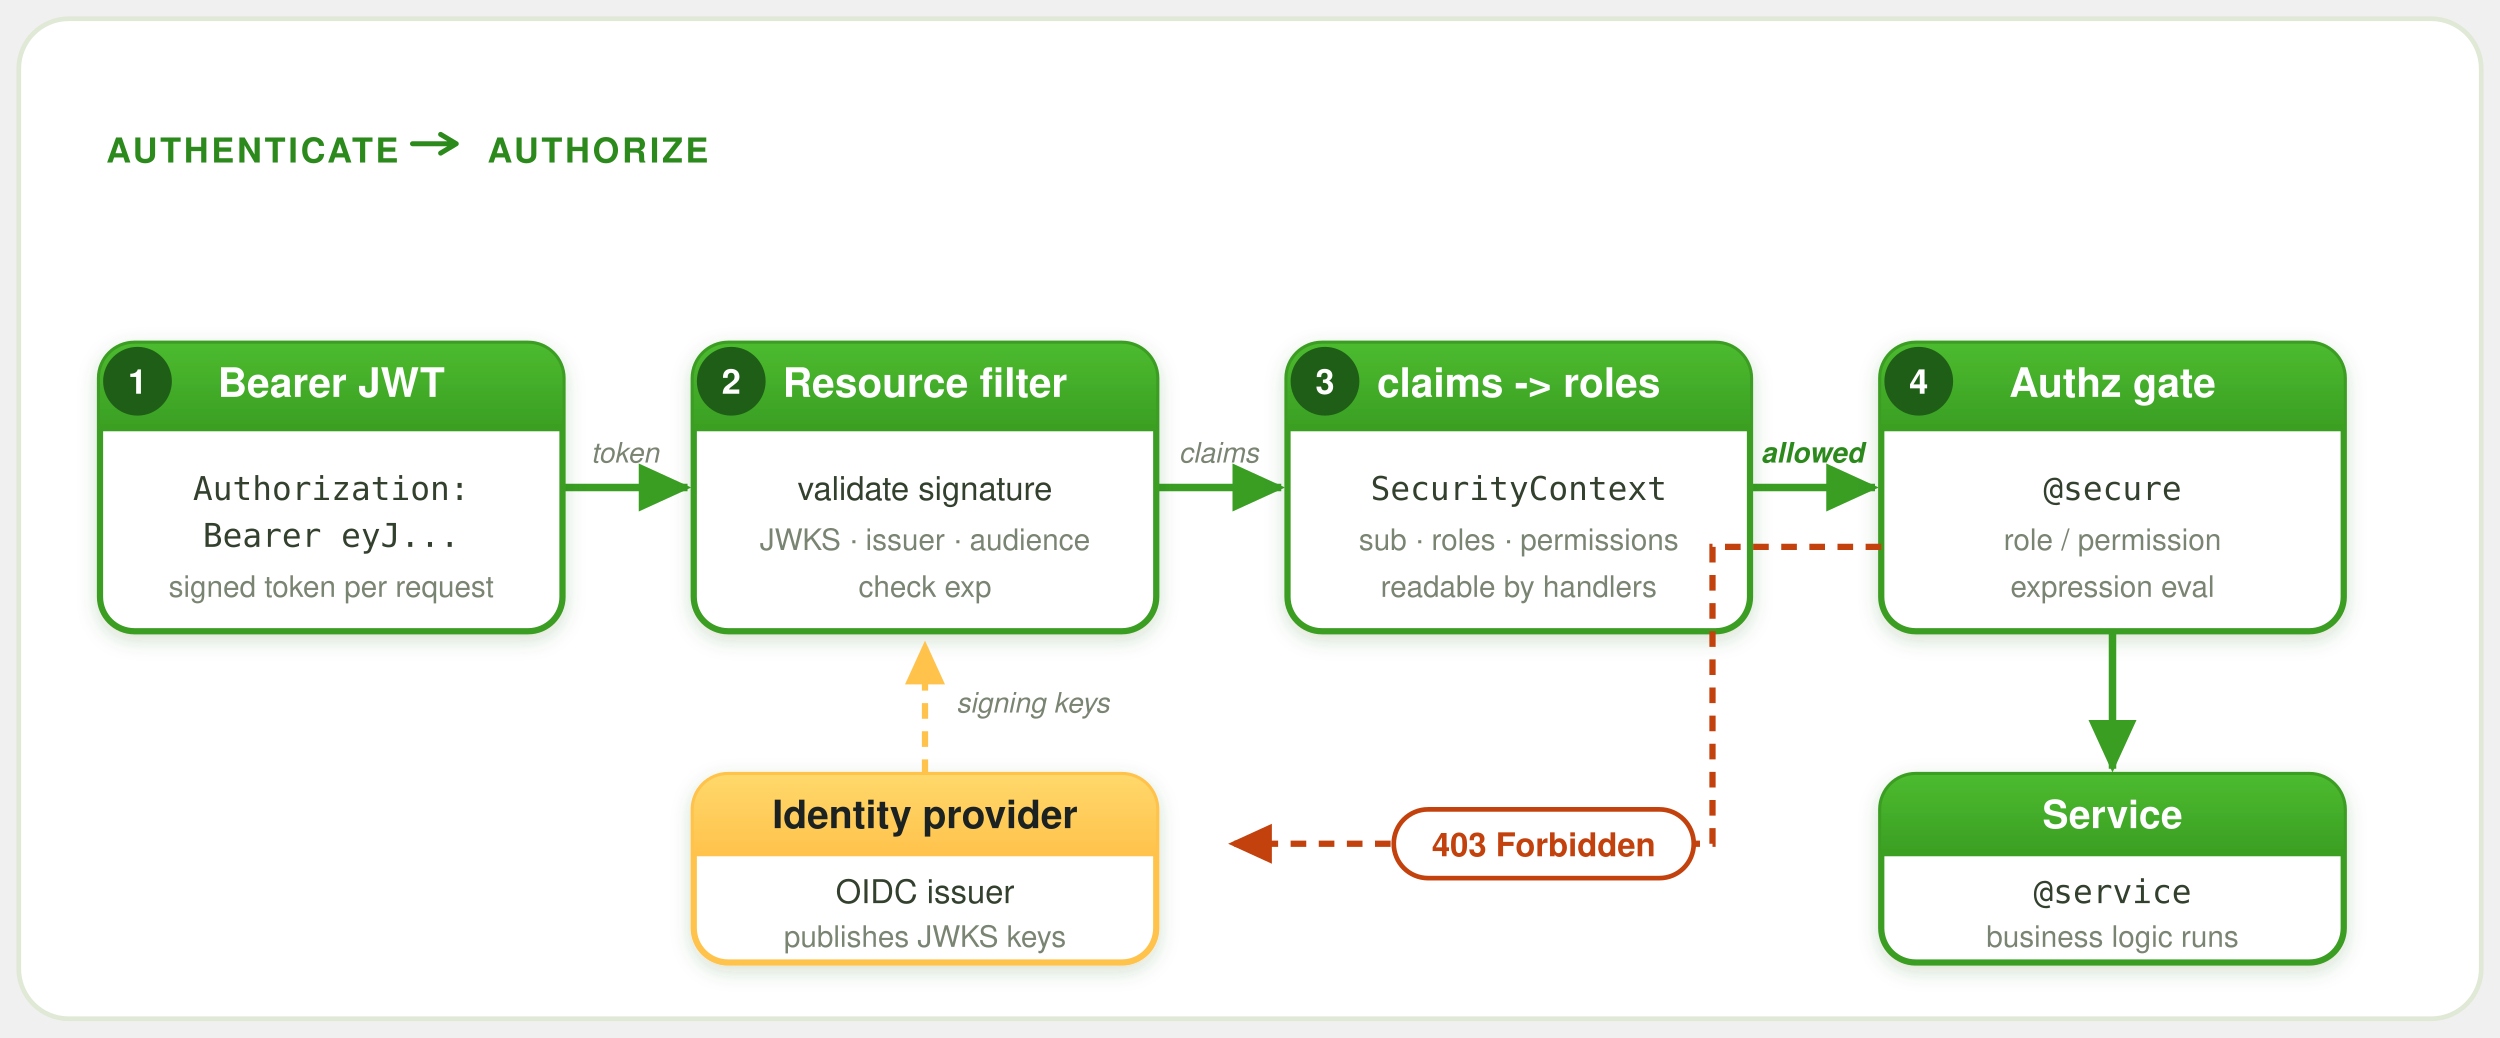
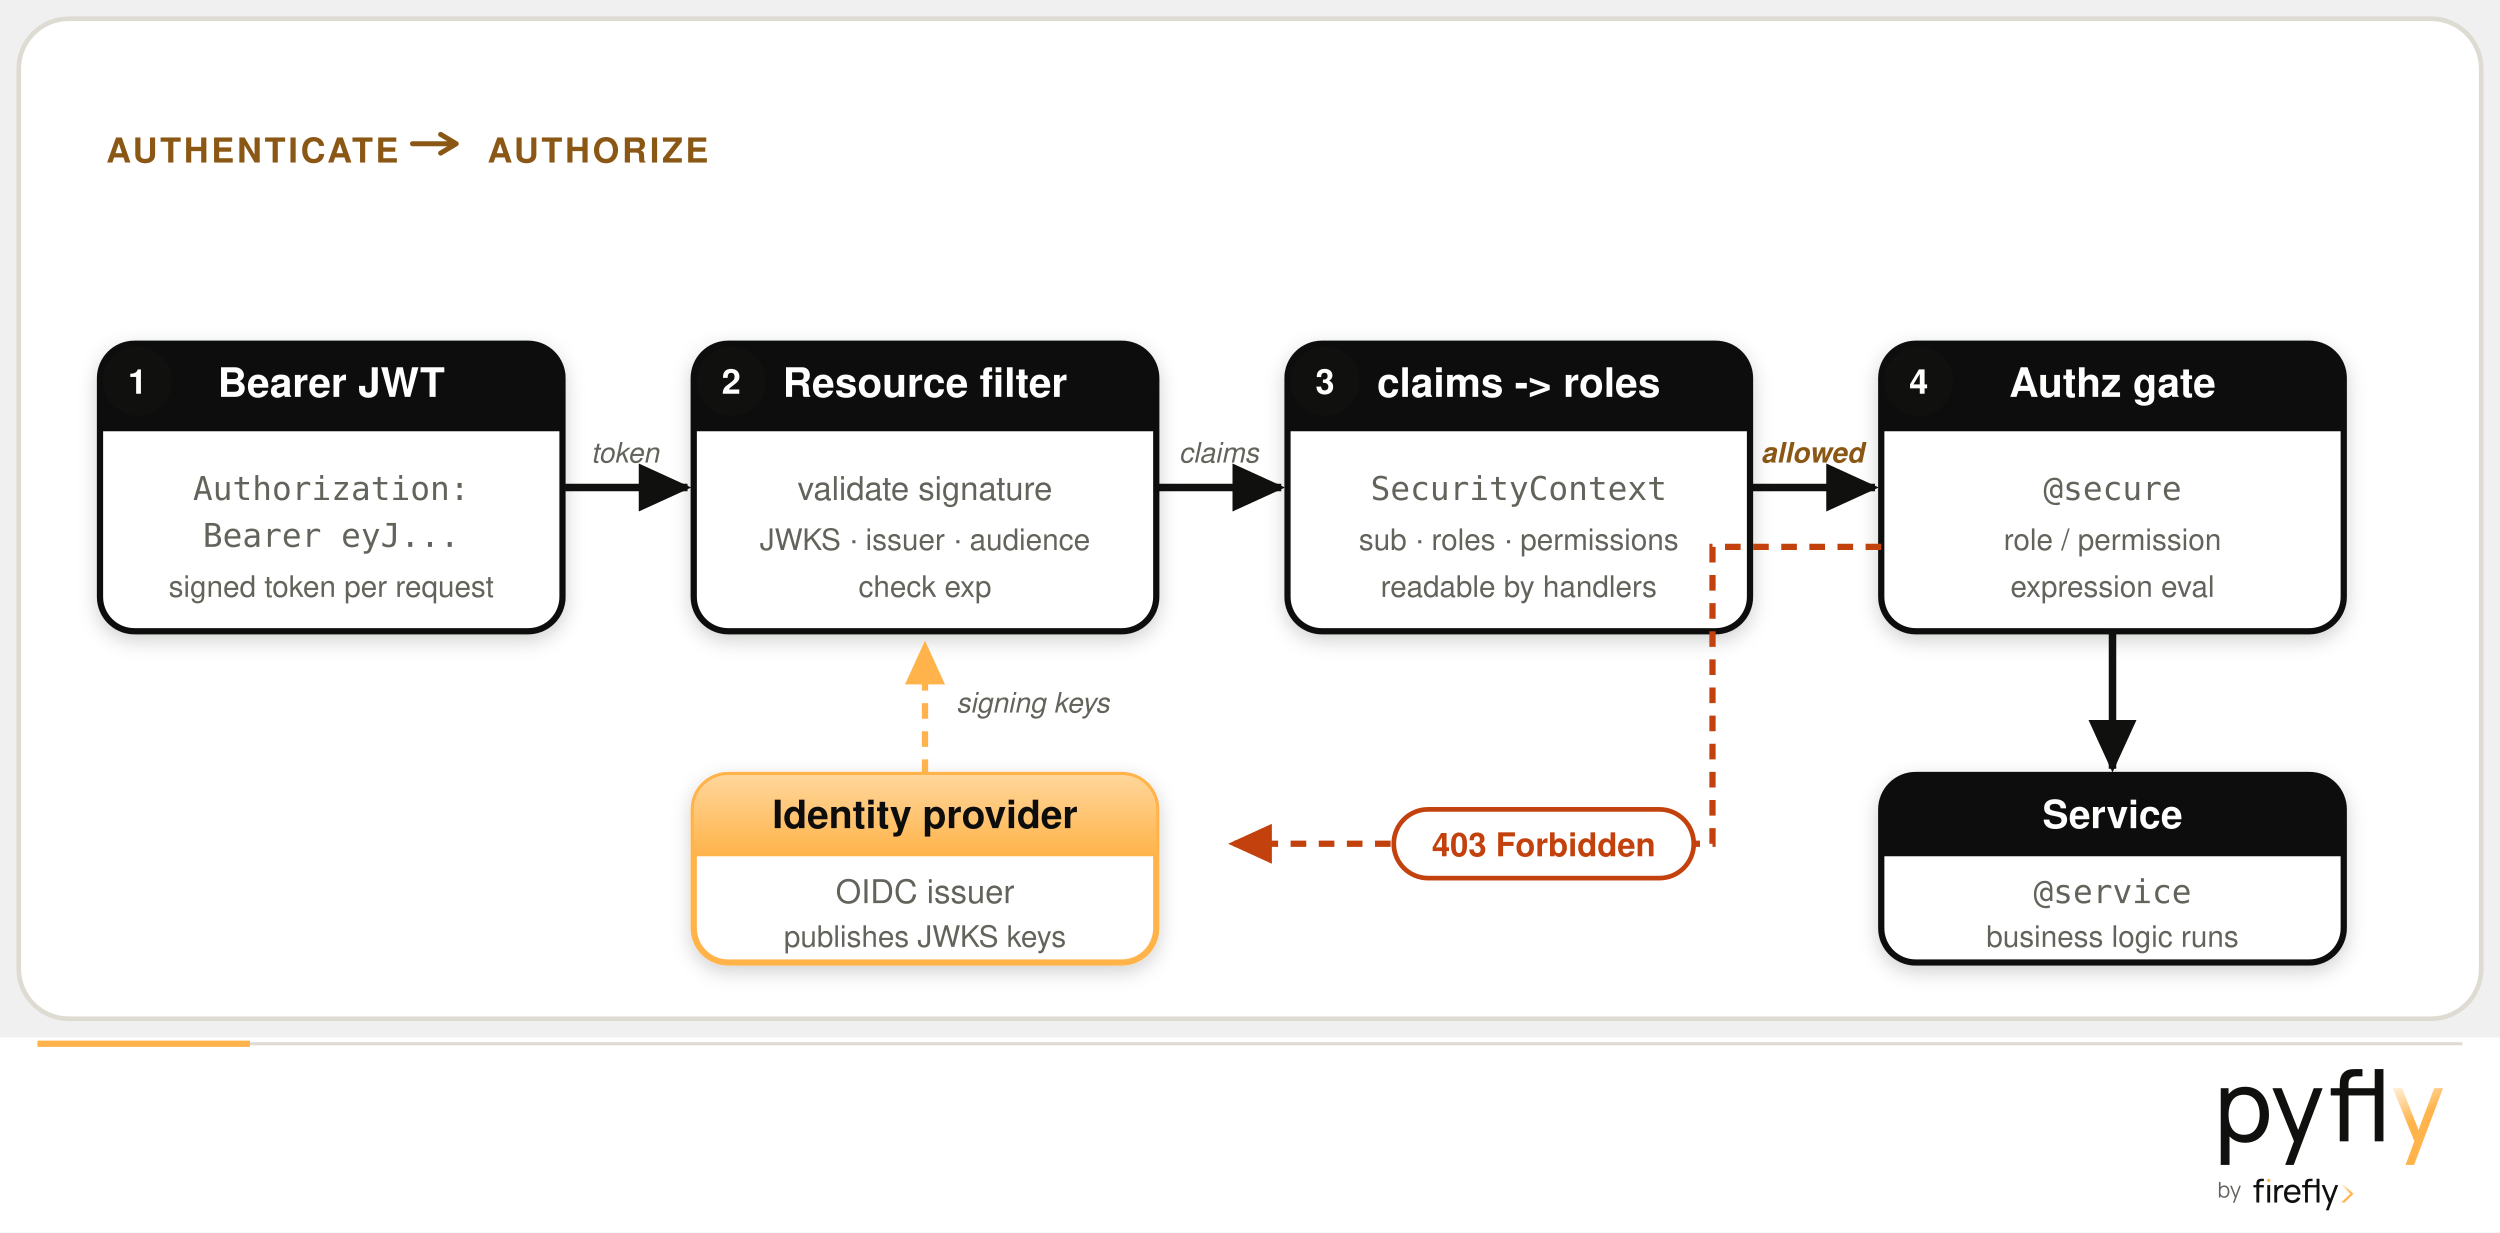
- <svg xmlns="http://www.w3.org/2000/svg" viewBox="0 0 800 332" role="img" aria-label="Security flow: a bearer JWT is validated by the resource-server filter against JWKS, issuer and audience; claims are mapped to roles in the SecurityContext; the authorization gate then allows the call into the Service or returns 403 Forbidden" font-family="-apple-system,Segoe UI,Helvetica,Arial,sans-serif">
+ <svg xmlns="http://www.w3.org/2000/svg" viewBox="0 0 800 394.4" role="img" aria-label="Security flow: a bearer JWT is validated by the resource-server filter against JWKS, issuer and audience; claims are mapped to roles in the SecurityContext; the authorization gate then allows the call into the Service or returns 403 Forbidden" font-family="-apple-system,Segoe UI,Helvetica,Arial,sans-serif" data-original-view-box="0 0 800 332">
  <defs>
    <linearGradient id="sec-head" x1="0" y1="0" x2="0" y2="1">
-       <stop offset="0" stop-color="#4cbb2f" />
-       <stop offset="1" stop-color="#3a9e23" />
+       <stop offset="0" stop-color="#10110f" />
+       <stop offset="1" stop-color="#10110f" />
    </linearGradient>
    <linearGradient id="sec-head-amber" x1="0" y1="0" x2="0" y2="1">
-       <stop offset="0" stop-color="#ffd86b" />
-       <stop offset="1" stop-color="#ffc24b" />
+       <stop offset="0" stop-color="#ffd69a" />
+       <stop offset="1" stop-color="#ffb34a" />
    </linearGradient>
    <marker id="sec-fwd" markerWidth="9" markerHeight="9" refX="6.5" refY="3.2" orient="auto">
-       <path d="M0 0L7 3.2L0 6.4Z" fill="#3a9e23" />
+       <path d="M0 0L7 3.2L0 6.4Z" fill="#10110f" />
    </marker>
    <marker id="sec-amb" markerWidth="9" markerHeight="9" refX="6.5" refY="3.2" orient="auto">
-       <path d="M0 0L7 3.2L0 6.4Z" fill="#ffc24b" />
+       <path d="M0 0L7 3.2L0 6.4Z" fill="#ffb34a" />
    </marker>
    <marker id="sec-warn" markerWidth="9" markerHeight="9" refX="6.5" refY="3.2" orient="auto">
      <path d="M0 0L7 3.2L0 6.4Z" fill="#c2410c" />
    </marker>
    <filter id="sec-sh" x="-20%" y="-20%" width="140%" height="160%">
-       <feDropShadow dx="0" dy="2" stdDeviation="3" flood-color="#1f5e16" flood-opacity="0.18" />
+       <feDropShadow dx="0" dy="2" stdDeviation="3" flood-color="#10110f" flood-opacity="0.18" />
    </filter>
  </defs>
-   <rect x="6" y="6" width="788" height="320" rx="16" fill="#ffffff" stroke="#e0e8d6" stroke-width="1.5" />
-   <text x="34" y="52" fill="#2c8a1c" font-size="11" font-weight="700" letter-spacing="0.08em">AUTHENTICATE</text>
-   <path d="M132 46 L146 46 M141 43 L146 46 L141 49" fill="none" stroke="#2c8a1c" stroke-width="1.6" stroke-linecap="round" stroke-linejoin="round" />
-   <text x="156" y="52" fill="#2c8a1c" font-size="11" font-weight="700" letter-spacing="0.08em">AUTHORIZE</text>
-   <line x1="180" y1="156" x2="220" y2="156" stroke="#3a9e23" stroke-width="2.4" marker-end="url(#sec-fwd)" />
-   <line x1="370" y1="156" x2="410" y2="156" stroke="#3a9e23" stroke-width="2.4" marker-end="url(#sec-fwd)" />
-   <line x1="560" y1="156" x2="600" y2="156" stroke="#3a9e23" stroke-width="2.4" marker-end="url(#sec-fwd)" />
-   <text x="200" y="148" text-anchor="middle" fill="#7a8472" font-size="9" font-style="italic">token</text>
-   <text x="390" y="148" text-anchor="middle" fill="#7a8472" font-size="9" font-style="italic">claims</text>
-   <text x="580" y="148" text-anchor="middle" fill="#2c8a1c" font-size="9" font-weight="700" font-style="italic">allowed</text>
+   <rect x="6" y="6" width="788" height="320" rx="16" fill="#ffffff" stroke="#dedbd2" stroke-width="1.5" />
+   <text x="34" y="52" fill="#8a5714" font-size="11" font-weight="700" letter-spacing="0.08em">AUTHENTICATE</text>
+   <path d="M132 46 L146 46 M141 43 L146 46 L141 49" fill="none" stroke="#8a5714" stroke-width="1.6" stroke-linecap="round" stroke-linejoin="round" />
+   <text x="156" y="52" fill="#8a5714" font-size="11" font-weight="700" letter-spacing="0.08em">AUTHORIZE</text>
+   <line x1="180" y1="156" x2="220" y2="156" stroke="#10110f" stroke-width="2.4" marker-end="url(#sec-fwd)" />
+   <line x1="370" y1="156" x2="410" y2="156" stroke="#10110f" stroke-width="2.4" marker-end="url(#sec-fwd)" />
+   <line x1="560" y1="156" x2="600" y2="156" stroke="#10110f" stroke-width="2.4" marker-end="url(#sec-fwd)" />
+   <text x="200" y="148" text-anchor="middle" fill="#62645b" font-size="9" font-style="italic">token</text>
+   <text x="390" y="148" text-anchor="middle" fill="#62645b" font-size="9" font-style="italic">claims</text>
+   <text x="580" y="148" text-anchor="middle" fill="#8a5714" font-size="9" font-weight="700" font-style="italic">allowed</text>
  <g filter="url(#sec-sh)">
-     <rect x="32" y="110" width="148" height="92" rx="11" fill="#ffffff" stroke="#3a9e23" stroke-width="2" />
-     <path d="M32 121a11 11 0 0 1 11-11h126a11 11 0 0 1 11 11v17H32Z" fill="url(#sec-head)" />
+     <rect x="32" y="110" width="148" height="92" rx="11" fill="#ffffff" stroke="#10110f" stroke-width="2" />
+     <path d="M32 121a11 11 0 0 1 11-11h126a11 11 0 0 1 11 11v17H32Z" fill="#10110f" />
    <text x="106" y="127" text-anchor="middle" fill="#ffffff" font-size="13" font-weight="700">Bearer JWT</text>
  </g>
-   <text x="106" y="160" text-anchor="middle" fill="#33402e" font-size="10.5" font-family="ui-monospace,Menlo,monospace">Authorization:</text>
-   <text x="106" y="175" text-anchor="middle" fill="#33402e" font-size="10.5" font-family="ui-monospace,Menlo,monospace">Bearer eyJ...</text>
-   <text x="106" y="191" text-anchor="middle" fill="#7a8472" font-size="9.5">signed token per request</text>
-   <circle cx="44" cy="122" r="11" fill="#1f5e16" />
+   <text x="106" y="160" text-anchor="middle" fill="#62645b" font-size="10.5" font-family="ui-monospace,Menlo,monospace">Authorization:</text>
+   <text x="106" y="175" text-anchor="middle" fill="#62645b" font-size="10.5" font-family="ui-monospace,Menlo,monospace">Bearer eyJ...</text>
+   <text x="106" y="191" text-anchor="middle" fill="#62645b" font-size="9.5">signed token per request</text>
+   <circle cx="44" cy="122" r="11" fill="#10110f" />
  <text x="44" y="126" text-anchor="middle" fill="#fff" font-size="11" font-weight="700">1</text>
  <g filter="url(#sec-sh)">
-     <rect x="222" y="110" width="148" height="92" rx="11" fill="#ffffff" stroke="#3a9e23" stroke-width="2" />
-     <path d="M222 121a11 11 0 0 1 11-11h126a11 11 0 0 1 11 11v17H222Z" fill="url(#sec-head)" />
+     <rect x="222" y="110" width="148" height="92" rx="11" fill="#ffffff" stroke="#10110f" stroke-width="2" />
+     <path d="M222 121a11 11 0 0 1 11-11h126a11 11 0 0 1 11 11v17H222Z" fill="#10110f" />
    <text x="296" y="127" text-anchor="middle" fill="#ffffff" font-size="13" font-weight="700">Resource filter</text>
  </g>
-   <text x="296" y="160" text-anchor="middle" fill="#33402e" font-size="10.5">validate signature</text>
-   <text x="296" y="176" text-anchor="middle" fill="#7a8472" font-size="9.5">JWKS · issuer · audience</text>
-   <text x="296" y="191" text-anchor="middle" fill="#7a8472" font-size="9.5">check exp</text>
-   <circle cx="234" cy="122" r="11" fill="#1f5e16" />
+   <text x="296" y="160" text-anchor="middle" fill="#62645b" font-size="10.5">validate signature</text>
+   <text x="296" y="176" text-anchor="middle" fill="#62645b" font-size="9.5">JWKS · issuer · audience</text>
+   <text x="296" y="191" text-anchor="middle" fill="#62645b" font-size="9.5">check exp</text>
+   <circle cx="234" cy="122" r="11" fill="#10110f" />
  <text x="234" y="126" text-anchor="middle" fill="#fff" font-size="11" font-weight="700">2</text>
  <g filter="url(#sec-sh)">
-     <rect x="412" y="110" width="148" height="92" rx="11" fill="#ffffff" stroke="#3a9e23" stroke-width="2" />
-     <path d="M412 121a11 11 0 0 1 11-11h126a11 11 0 0 1 11 11v17H412Z" fill="url(#sec-head)" />
+     <rect x="412" y="110" width="148" height="92" rx="11" fill="#ffffff" stroke="#10110f" stroke-width="2" />
+     <path d="M412 121a11 11 0 0 1 11-11h126a11 11 0 0 1 11 11v17H412Z" fill="#10110f" />
    <text x="486" y="127" text-anchor="middle" fill="#ffffff" font-size="13" font-weight="700">claims -&gt; roles</text>
  </g>
-   <text x="486" y="160" text-anchor="middle" fill="#33402e" font-size="10.5" font-family="ui-monospace,Menlo,monospace">SecurityContext</text>
-   <text x="486" y="176" text-anchor="middle" fill="#7a8472" font-size="9.5">sub · roles · permissions</text>
-   <text x="486" y="191" text-anchor="middle" fill="#7a8472" font-size="9.5">readable by handlers</text>
-   <circle cx="424" cy="122" r="11" fill="#1f5e16" />
+   <text x="486" y="160" text-anchor="middle" fill="#62645b" font-size="10.5" font-family="ui-monospace,Menlo,monospace">SecurityContext</text>
+   <text x="486" y="176" text-anchor="middle" fill="#62645b" font-size="9.5">sub · roles · permissions</text>
+   <text x="486" y="191" text-anchor="middle" fill="#62645b" font-size="9.5">readable by handlers</text>
+   <circle cx="424" cy="122" r="11" fill="#10110f" />
  <text x="424" y="126" text-anchor="middle" fill="#fff" font-size="11" font-weight="700">3</text>
  <g filter="url(#sec-sh)">
-     <rect x="602" y="110" width="148" height="92" rx="11" fill="#ffffff" stroke="#3a9e23" stroke-width="2" />
-     <path d="M602 121a11 11 0 0 1 11-11h126a11 11 0 0 1 11 11v17H602Z" fill="url(#sec-head)" />
+     <rect x="602" y="110" width="148" height="92" rx="11" fill="#ffffff" stroke="#10110f" stroke-width="2" />
+     <path d="M602 121a11 11 0 0 1 11-11h126a11 11 0 0 1 11 11v17H602Z" fill="#10110f" />
    <text x="676" y="127" text-anchor="middle" fill="#ffffff" font-size="13" font-weight="700">Authz gate</text>
  </g>
-   <text x="676" y="160" text-anchor="middle" fill="#33402e" font-size="10.5" font-family="ui-monospace,Menlo,monospace">@secure</text>
-   <text x="676" y="176" text-anchor="middle" fill="#7a8472" font-size="9.5">role / permission</text>
-   <text x="676" y="191" text-anchor="middle" fill="#7a8472" font-size="9.5">expression eval</text>
-   <circle cx="614" cy="122" r="11" fill="#1f5e16" />
+   <text x="676" y="160" text-anchor="middle" fill="#62645b" font-size="10.5" font-family="ui-monospace,Menlo,monospace">@secure</text>
+   <text x="676" y="176" text-anchor="middle" fill="#62645b" font-size="9.5">role / permission</text>
+   <text x="676" y="191" text-anchor="middle" fill="#62645b" font-size="9.5">expression eval</text>
+   <circle cx="614" cy="122" r="11" fill="#10110f" />
  <text x="614" y="126" text-anchor="middle" fill="#fff" font-size="11" font-weight="700">4</text>
  <g filter="url(#sec-sh)">
-     <rect x="222" y="248" width="148" height="60" rx="11" fill="#ffffff" stroke="#ffc24b" stroke-width="2" />
+     <rect x="222" y="248" width="148" height="60" rx="11" fill="#ffffff" stroke="#ffb34a" stroke-width="2" />
    <path d="M222 259a11 11 0 0 1 11-11h126a11 11 0 0 1 11 11v15H222Z" fill="url(#sec-head-amber)" />
-     <text x="296" y="265" text-anchor="middle" fill="#1c2420" font-size="12.5" font-weight="700">Identity provider</text>
+     <text x="296" y="265" text-anchor="middle" fill="#10110f" font-size="12.5" font-weight="700">Identity provider</text>
  </g>
-   <text x="296" y="289" text-anchor="middle" fill="#33402e" font-size="10.5">OIDC issuer</text>
-   <text x="296" y="303" text-anchor="middle" fill="#7a8472" font-size="9.5">publishes JWKS keys</text>
-   <line x1="296" y1="248" x2="296" y2="206" stroke="#ffc24b" stroke-width="2" stroke-dasharray="5,4" marker-end="url(#sec-amb)" />
-   <text x="306" y="228" fill="#7a8472" font-size="9" font-style="italic">signing keys</text>
+   <text x="296" y="289" text-anchor="middle" fill="#62645b" font-size="10.5">OIDC issuer</text>
+   <text x="296" y="303" text-anchor="middle" fill="#62645b" font-size="9.5">publishes JWKS keys</text>
+   <line x1="296" y1="248" x2="296" y2="206" stroke="#ffb34a" stroke-width="2" stroke-dasharray="5,4" marker-end="url(#sec-amb)" />
+   <text x="306" y="228" fill="#62645b" font-size="9" font-style="italic">signing keys</text>
  <g filter="url(#sec-sh)">
-     <rect x="602" y="248" width="148" height="60" rx="11" fill="#ffffff" stroke="#3a9e23" stroke-width="2" />
-     <path d="M602 259a11 11 0 0 1 11-11h126a11 11 0 0 1 11 11v15H602Z" fill="url(#sec-head)" />
+     <rect x="602" y="248" width="148" height="60" rx="11" fill="#ffffff" stroke="#10110f" stroke-width="2" />
+     <path d="M602 259a11 11 0 0 1 11-11h126a11 11 0 0 1 11 11v15H602Z" fill="#10110f" />
    <text x="676" y="265" text-anchor="middle" fill="#ffffff" font-size="12.5" font-weight="700">Service</text>
  </g>
-   <text x="676" y="289" text-anchor="middle" fill="#33402e" font-size="10.5" font-family="ui-monospace,Menlo,monospace">@service</text>
-   <text x="676" y="303" text-anchor="middle" fill="#7a8472" font-size="9.5">business logic runs</text>
-   <line x1="676" y1="202" x2="676" y2="246" stroke="#3a9e23" stroke-width="2.4" marker-end="url(#sec-fwd)" />
+   <text x="676" y="289" text-anchor="middle" fill="#62645b" font-size="10.5" font-family="ui-monospace,Menlo,monospace">@service</text>
+   <text x="676" y="303" text-anchor="middle" fill="#62645b" font-size="9.5">business logic runs</text>
+   <line x1="676" y1="202" x2="676" y2="246" stroke="#10110f" stroke-width="2.4" marker-end="url(#sec-fwd)" />
  <path d="M602 175 L548 175 L548 270 L394 270" fill="none" stroke="#c2410c" stroke-width="2" stroke-dasharray="5,4" marker-end="url(#sec-warn)" />
  <rect x="446" y="259" width="96" height="22" rx="11" fill="#ffffff" stroke="#c2410c" stroke-width="1.5" />
  <text x="494" y="274" text-anchor="middle" fill="#c2410c" font-size="10.5" font-weight="700">403 Forbidden</text>
+   <g data-framework-brand="2026-10-08" aria-hidden="true">
+     <rect x="0" y="332" width="800" height="62.4" fill="#ffffff" />
+     <path d="M12 334H788" stroke="#dedbd2" stroke-width="1" />
+     <path d="M12 334H80" stroke="#ffb34a" stroke-width="2" />
+     <svg width="84.05" height="54.4" viewBox="0 0 373.88 242" x="703.95" y="336.0" aria-hidden="true">
+       <g fill="#10110f" transform="translate(20 130) scale(0.07 -0.07)">
+         <g transform="translate(0 0)">
+           <path d="M636 -30Q484 -30 380 46Q346 70 318 100L318 -480L139 -480L139 1080L298 1080L298 960Q334 1003 381 1036Q485 1110 637 1110Q787 1110 895.5 1035.5Q1004 961 1062 832Q1120 703 1120 541Q1120 379 1062 250Q1004 121 895.5 45.5Q787 -30 636 -30ZM614 133Q721 133 791 187Q861 241 896 333.5Q931 426 931 541Q931 655 896.5 747Q862 839 790.5 893Q719 947 609 947Q504 947 435 895.5Q366 844 332 752.5Q298 661 298 541Q298 423 331.5 330.5Q365 238 435 185.5Q505 133 614 133Z" />
+         </g>
+         <g transform="translate(1160 0)">
+           <path d="M290 -480L468 4L30 1080L217 1080L554 230L870 1080L1051 1080L463 -480Z" />
+         </g>
+         <g transform="translate(2316 0)">
+           <path d="M243 0L243 933L60 933L60 1080L243 1080L243 1139Q243 1181 247 1224.5Q251 1268 265 1309.5Q279 1351 311 1386Q348 1427 392 1444.5Q436 1462 481.5 1466Q527 1470 568 1470L705 1470L705 1322L578 1322Q499 1322 460 1283.5Q421 1245 421 1167L421 1080L954 1080L954 1470L1132 1470L1132 0L954 0L954 933L421 933L421 0Z" />
+         </g>
+         <g transform="translate(3608 0)">
+           <g data-family-terminal="trail-y">
+             <defs>
+               <linearGradient id="brand-f170ceaa4f-logo-family-pyfly-20-130-140" gradientUnits="userSpaceOnUse" x1="30" y1="1080" x2="554" y2="230">
+                 <stop offset="0" stop-color="#ffb34a" stop-opacity="0.2" />
+                 <stop offset="0.8" stop-color="#ffb34a" stop-opacity="1" />
+               </linearGradient>
+             </defs>
+             <path d="M290 -480L468 4L30 1080L217 1080L554 230L870 1080L1051 1080L463 -480Z" fill="url(#brand-f170ceaa4f-logo-family-pyfly-20-130-140)" />
+           </g>
+         </g>
+       </g>
+       <g fill="#62645b" transform="translate(25 210) scale(0.0155 -0.0155)">
+         <path d="M625 -30Q476 -30 373 46Q314 89 271 150L271 0L139 0L139 1440L287 1440L287 953Q325 1001 375 1036Q479 1110 631 1110Q779 1110 885 1035Q991 960 1047.5 831Q1104 702 1104 541Q1104 379 1047 250Q990 121 883 45.5Q776 -30 625 -30ZM610 107Q723 107 798 164Q873 221 910.5 319.5Q948 418 948 541Q948 663 911 761Q874 859 798.5 916Q723 973 607 973Q494 973 419.5 918Q345 863 308 765.5Q271 668 271 541Q271 416 308 317.5Q345 219 420 163Q495 107 610 107Z" transform="translate(0 0)" />
+         <path d="M294 -480L472 3L33 1080L189 1080L544 192L871 1080L1021 1080L441 -480Z" transform="translate(1131 0)" />
+       </g>
+       <svg x="76" y="183" width="143" height="45.48" viewBox="5 -148 619.4 197">
+         <defs>
+           <linearGradient id="brand-f170ceaa4f-logo-firefly-trail" gradientUnits="userSpaceOnUse" x1="567.4" y1="-108" x2="623.4" y2="-54">
+             <stop offset="0" stop-color="#ffb34a" stop-opacity="0.2" />
+             <stop offset="0.8" stop-color="#ffb34a" stop-opacity="1" />
+           </linearGradient>
+         </defs>
+         <path d="M24.3 0L24.3 -93.3L6 -93.3L6 -108L24.3 -108L24.3 -113.9Q24.3 -118.1 24.7 -122.45Q25.1 -126.8 26.5 -130.95Q27.9 -135.1 31.1 -138.6Q34.8 -142.7 39.2 -144.45Q43.6 -146.2 48.15 -146.6Q52.7 -147 56.8 -147L70.5 -147L70.5 -132.2L57.8 -132.2Q49.9 -132.2 46 -128.35Q42.1 -124.5 42.1 -116.7L42.1 -108L70.5 -108L70.5 -93.3L42.1 -93.3L42.1 0ZM91.5 0L91.5 -108L109.3 -108L109.3 0ZM134.8 0L134.8 -108L150.7 -108L150.7 -90.8Q151.8 -92.7 153.1 -94.5Q156.1 -98.7 159.9 -101.4Q164.1 -104.8 169.4 -106.6Q174.7 -108.4 180.2 -108.75Q185.7 -109.1 190.5 -108L190.5 -91.3Q184.9 -92.8 178.2 -92.1Q171.5 -91.4 165.8 -87.2Q160.6 -83.5 157.75 -78.2Q154.9 -72.9 153.8 -66.75Q152.7 -60.6 152.7 -54.2L152.7 0ZM247.3 3Q231.4 3 219.55 -4.05Q207.7 -11.1 201.1 -23.75Q194.5 -36.4 194.5 -53.3Q194.5 -71 201 -83.95Q207.5 -96.9 219.15 -103.95Q230.8 -111 246.5 -111Q262.8 -111 274.25 -103.5Q285.7 -96 291.45 -82.1Q297.2 -68.2 296.4 -49L213.6 -49Q214.6 -33.5 222 -24.4Q230.6 -13.9 246.5 -13.9Q257.2 -13.9 265.1 -18.8Q273 -23.7 277.5 -32.9L294.6 -27Q288.3 -12.7 275.65 -4.85Q263 3 247.3 3ZM277.9 -63.3Q276.5 -77.4 270.3 -85.2Q262.5 -95 247.1 -95Q230.6 -95 222 -84.4Q215.5 -76.4 213.9 -63.3ZM324.4 0L324.4 -93.3L306.1 -93.3L306.1 -108L324.4 -108L324.4 -113.9Q324.4 -118.1 324.8 -122.45Q325.2 -126.8 326.6 -130.95Q328 -135.1 331.2 -138.6Q334.9 -142.7 339.3 -144.45Q343.7 -146.2 348.25 -146.6Q352.8 -147 356.9 -147L370.6 -147L370.6 -132.2L357.9 -132.2Q350 -132.2 346.1 -128.35Q342.2 -124.5 342.2 -116.7L342.2 -108L395.5 -108L395.5 -147L413.3 -147L413.3 0L395.5 0L395.5 -93.3L342.2 -93.3L342.2 0ZM452.8 48L470.6 -0.4L426.8 -108L445.5 -108L479.2 -23L510.8 -108L528.9 -108L470.1 48Z" fill="#10110f" />
+         <circle cx="100.4" cy="-136.3" r="9.97" fill="#ffb34a" />
+         <path d="M567.4 -108L623.4 -54L603.4 -54L547.4 -108Z" fill="url(#brand-f170ceaa4f-logo-firefly-trail)" />
+         <path d="M623.4 -54L567.4 0L547.4 0L603.4 -54Z" fill="#ffb34a" />
+       </svg>
+     </svg>
+   </g>
</svg>
